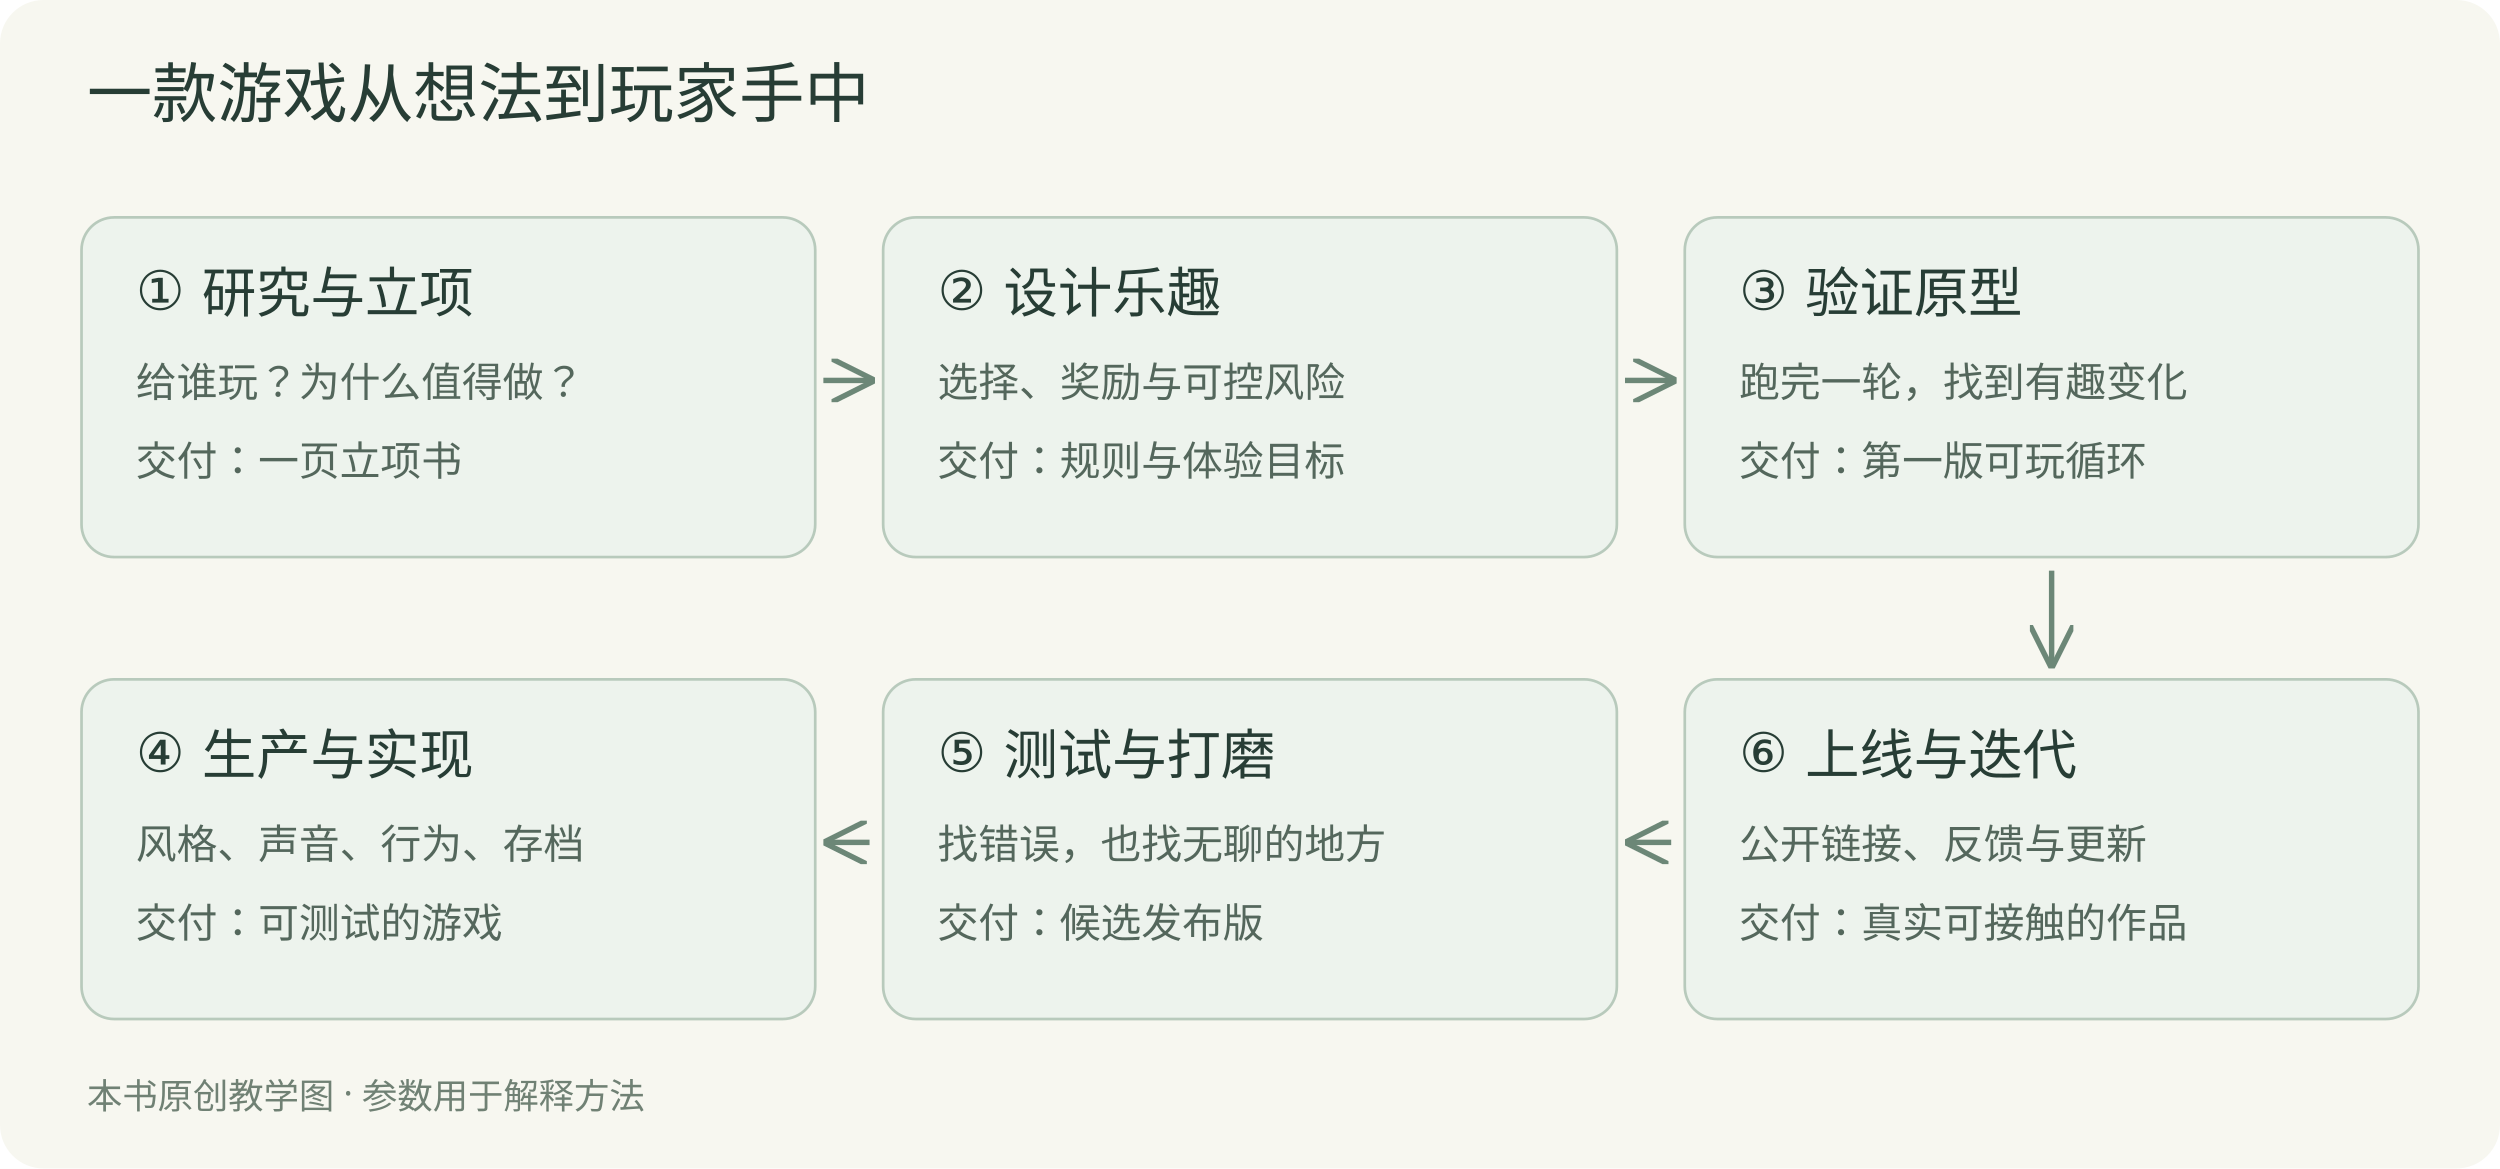
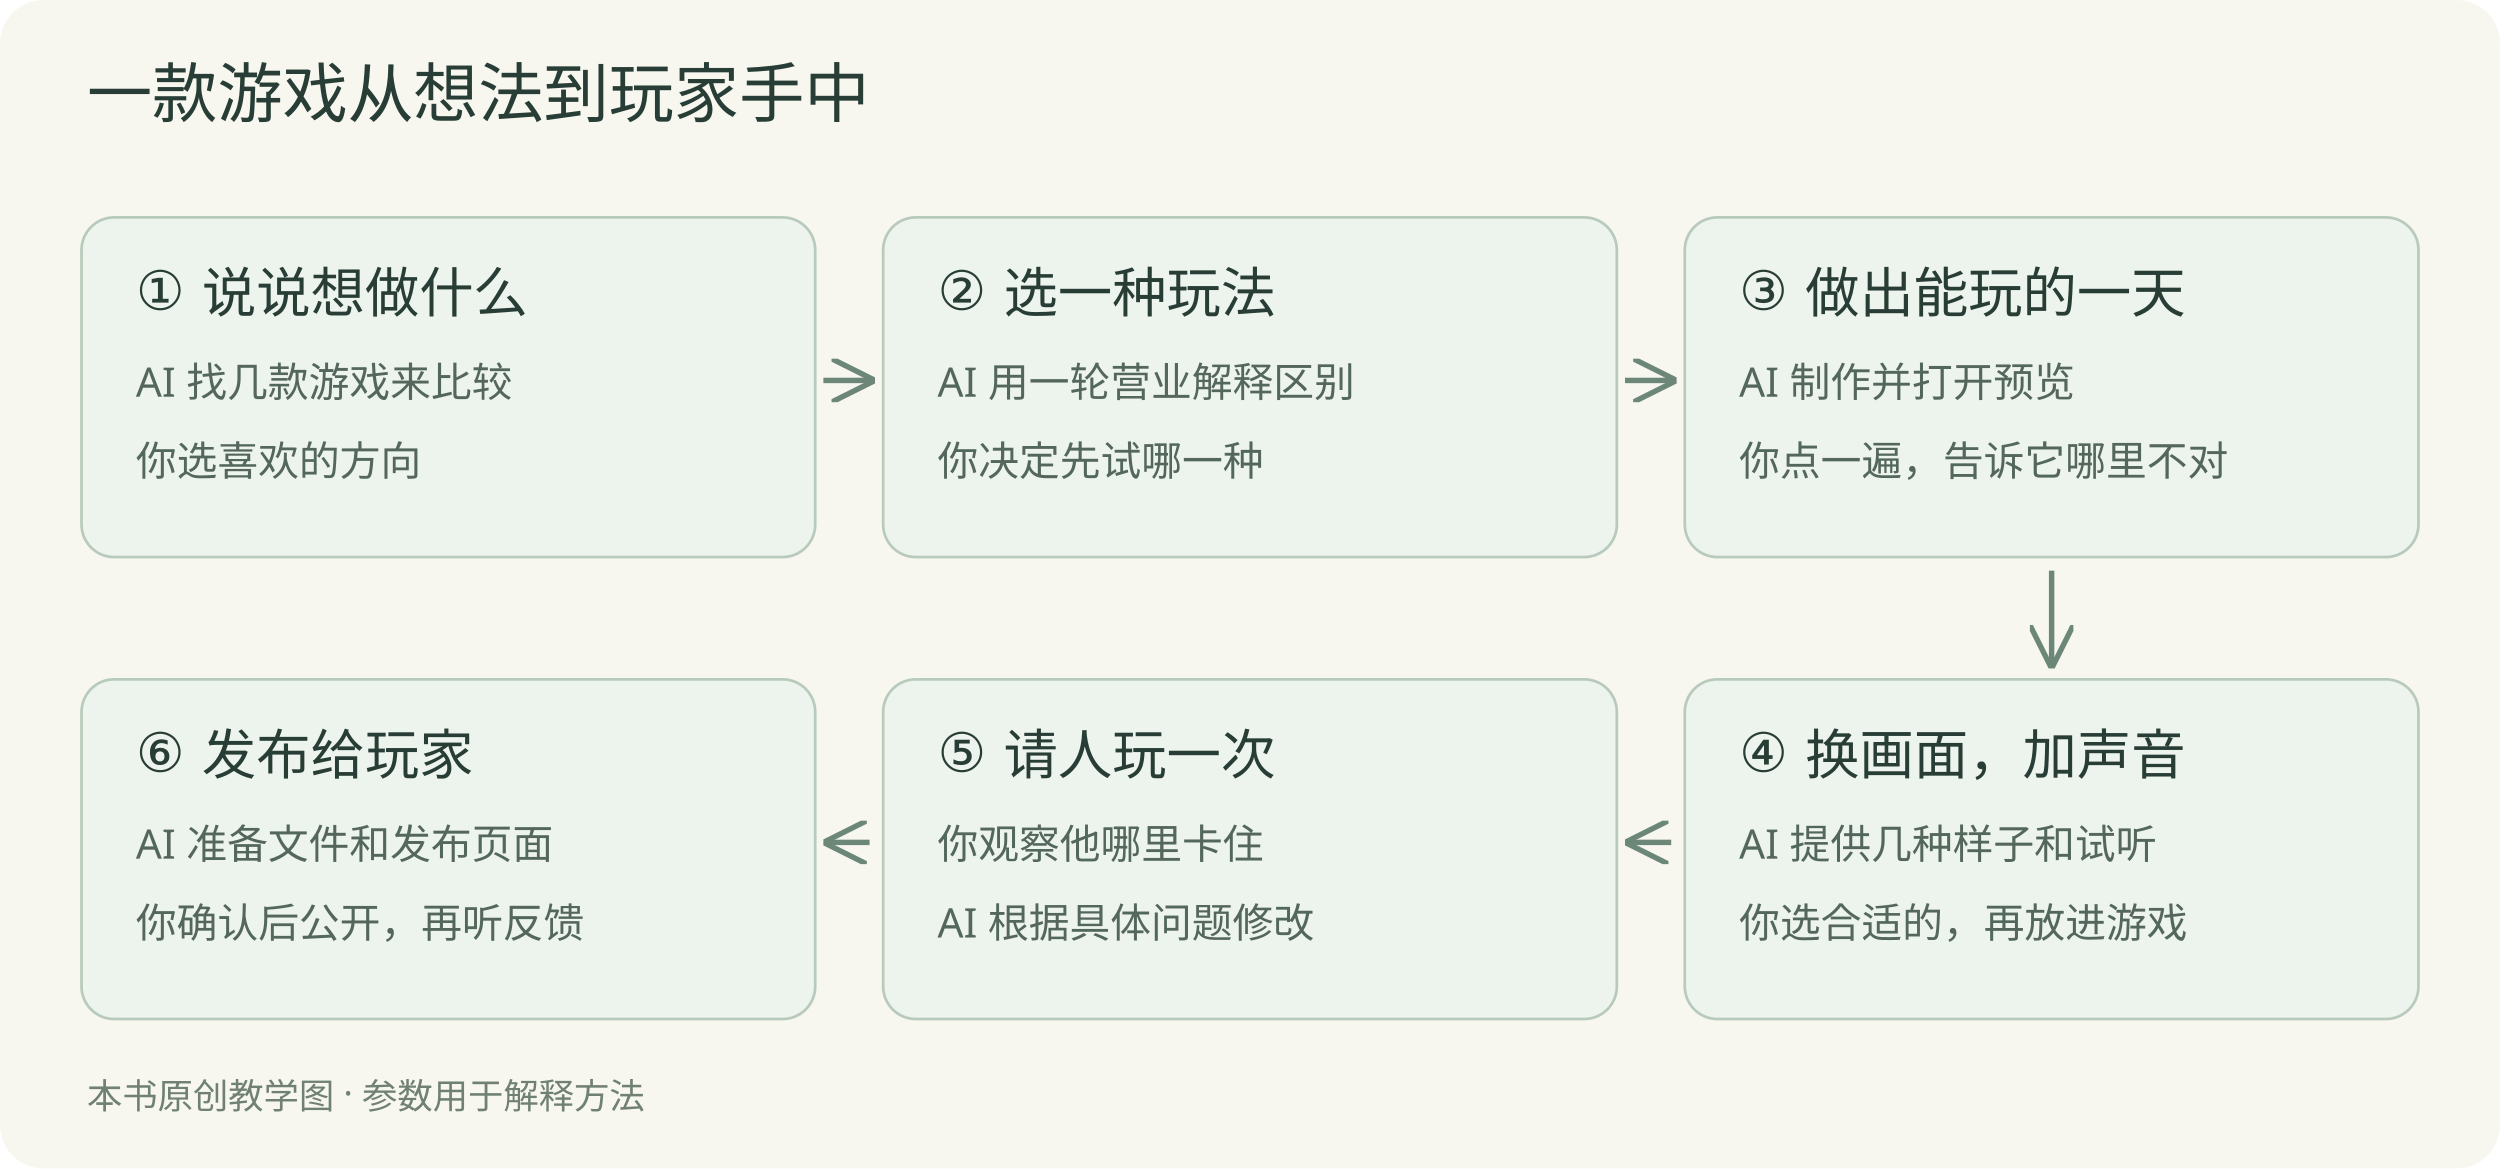
<svg xmlns="http://www.w3.org/2000/svg" viewBox="0 0 920 430" role="img" aria-labelledby="title desc">
  <defs>
    <marker id="a" markerWidth="8" markerHeight="8" refX="7" refY="4" orient="auto">
      <path d="M0 0L8 4L0 8" fill="none" stroke="#6c8777" />
    </marker>
  </defs>
  <rect width="920" height="430" rx="16" fill="#f7f7f0" />
  <g font-family="system-ui, sans-serif">
    <text x="32" y="43" fill="#273d35" font-size="24">一款游戏从想法到玩家手中</text>
    <rect x="30" y="80" width="270" height="125" rx="12" fill="#edf3ed" stroke="#b8cabc" />
-     <text x="50" y="114" fill="#273d35" font-size="20">① 研究与立项</text>
-     <text x="50" y="146" fill="#54675c" font-size="15">给谁玩？为什么值得做？</text>
-     <text x="50" y="175" fill="#54675c" font-size="15">交付：一页立项书</text>
+     <text x="50" y="114" fill="#273d35" font-size="20">① 说说想做什么</text>
+     <text x="50" y="146" fill="#54675c" font-size="15">AI 找几款游戏来比较</text>
+     <text x="50" y="175" fill="#54675c" font-size="15">你选喜欢的方向</text>
    <rect x="325" y="80" width="270" height="125" rx="12" fill="#edf3ed" stroke="#b8cabc" />
-     <text x="345" y="114" fill="#273d35" font-size="20">② 设计乐趣</text>
-     <text x="345" y="146" fill="#54675c" font-size="15">选择、奖励与可控风险</text>
-     <text x="345" y="175" fill="#54675c" font-size="15">交付：规则与体验目标</text>
+     <text x="345" y="114" fill="#273d35" font-size="20">② 选一种玩法</text>
+     <text x="345" y="146" fill="#54675c" font-size="15">AI 用一轮营业解释区别</text>
+     <text x="345" y="175" fill="#54675c" font-size="15">你决定先试哪一种</text>
    <rect x="620" y="80" width="270" height="125" rx="12" fill="#edf3ed" stroke="#b8cabc" />
-     <text x="640" y="114" fill="#273d35" font-size="20">③ 验证原型</text>
-     <text x="640" y="146" fill="#54675c" font-size="15">跑完一轮，找到有趣变化</text>
-     <text x="640" y="175" fill="#54675c" font-size="15">交付：第一版可玩循环</text>
+     <text x="640" y="114" fill="#273d35" font-size="20">③ 做出能玩的一天</text>
+     <text x="640" y="146" fill="#54675c" font-size="15">AI 制作并打开预览</text>
+     <text x="640" y="175" fill="#54675c" font-size="15">你点一遍，告诉它哪里不对</text>
    <rect x="30" y="250" width="270" height="125" rx="12" fill="#edf3ed" stroke="#b8cabc" />
-     <text x="50" y="284" fill="#273d35" font-size="20">④ 生产与实现</text>
-     <text x="50" y="316" fill="#54675c" font-size="15">风格、声音、行为、存档</text>
-     <text x="50" y="345" fill="#54675c" font-size="15">交付：可测试的游戏</text>
+     <text x="50" y="284" fill="#273d35" font-size="20">⑥ 发布给玩家</text>
+     <text x="50" y="316" fill="#54675c" font-size="15">AI 准备文件和发布页面</text>
+     <text x="50" y="345" fill="#54675c" font-size="15">你确认后公开，再听反馈</text>
    <rect x="325" y="250" width="270" height="125" rx="12" fill="#edf3ed" stroke="#b8cabc" />
-     <text x="345" y="284" fill="#273d35" font-size="20">⑤ 测试与打磨</text>
-     <text x="345" y="316" fill="#54675c" font-size="15">找错误，也找无聊的地方</text>
-     <text x="345" y="345" fill="#54675c" font-size="15">交付：候选发布版</text>
+     <text x="345" y="284" fill="#273d35" font-size="20">⑤ 请人玩一次</text>
+     <text x="345" y="316" fill="#54675c" font-size="15">你观察他哪里卡住</text>
+     <text x="345" y="345" fill="#54675c" font-size="15">AI 根据具体问题修改</text>
    <rect x="620" y="250" width="270" height="125" rx="12" fill="#edf3ed" stroke="#b8cabc" />
-     <text x="640" y="284" fill="#273d35" font-size="20">⑥ 上线与迭代</text>
-     <text x="640" y="316" fill="#54675c" font-size="15">公开链接、反馈与更新</text>
-     <text x="640" y="345" fill="#54675c" font-size="15">交付：真实可接触的作品</text>
+     <text x="640" y="284" fill="#273d35" font-size="20">④ 换画面，加声音</text>
+     <text x="640" y="316" fill="#54675c" font-size="15">AI 提供几种样子和试听</text>
+     <text x="640" y="345" fill="#54675c" font-size="15">你选合适的，再放进游戏</text>
    <path d="M303 140 L320 140" fill="none" stroke="#6c8777" stroke-width="2" marker-end="url(#a)" />
    <path d="M598 140 L615 140" fill="none" stroke="#6c8777" stroke-width="2" marker-end="url(#a)" />
    <path d="M755 210 L755 244" fill="none" stroke="#6c8777" stroke-width="2" marker-end="url(#a)" />
    <path d="M615 310 L600 310" fill="none" stroke="#6c8777" stroke-width="2" marker-end="url(#a)" />
    <path d="M320 310 L305 310" fill="none" stroke="#6c8777" stroke-width="2" marker-end="url(#a)" />
    <text x="32" y="408" fill="#708174" font-size="13">本书原创教学图 · 参数用于解释方法</text>
  </g>
</svg>
